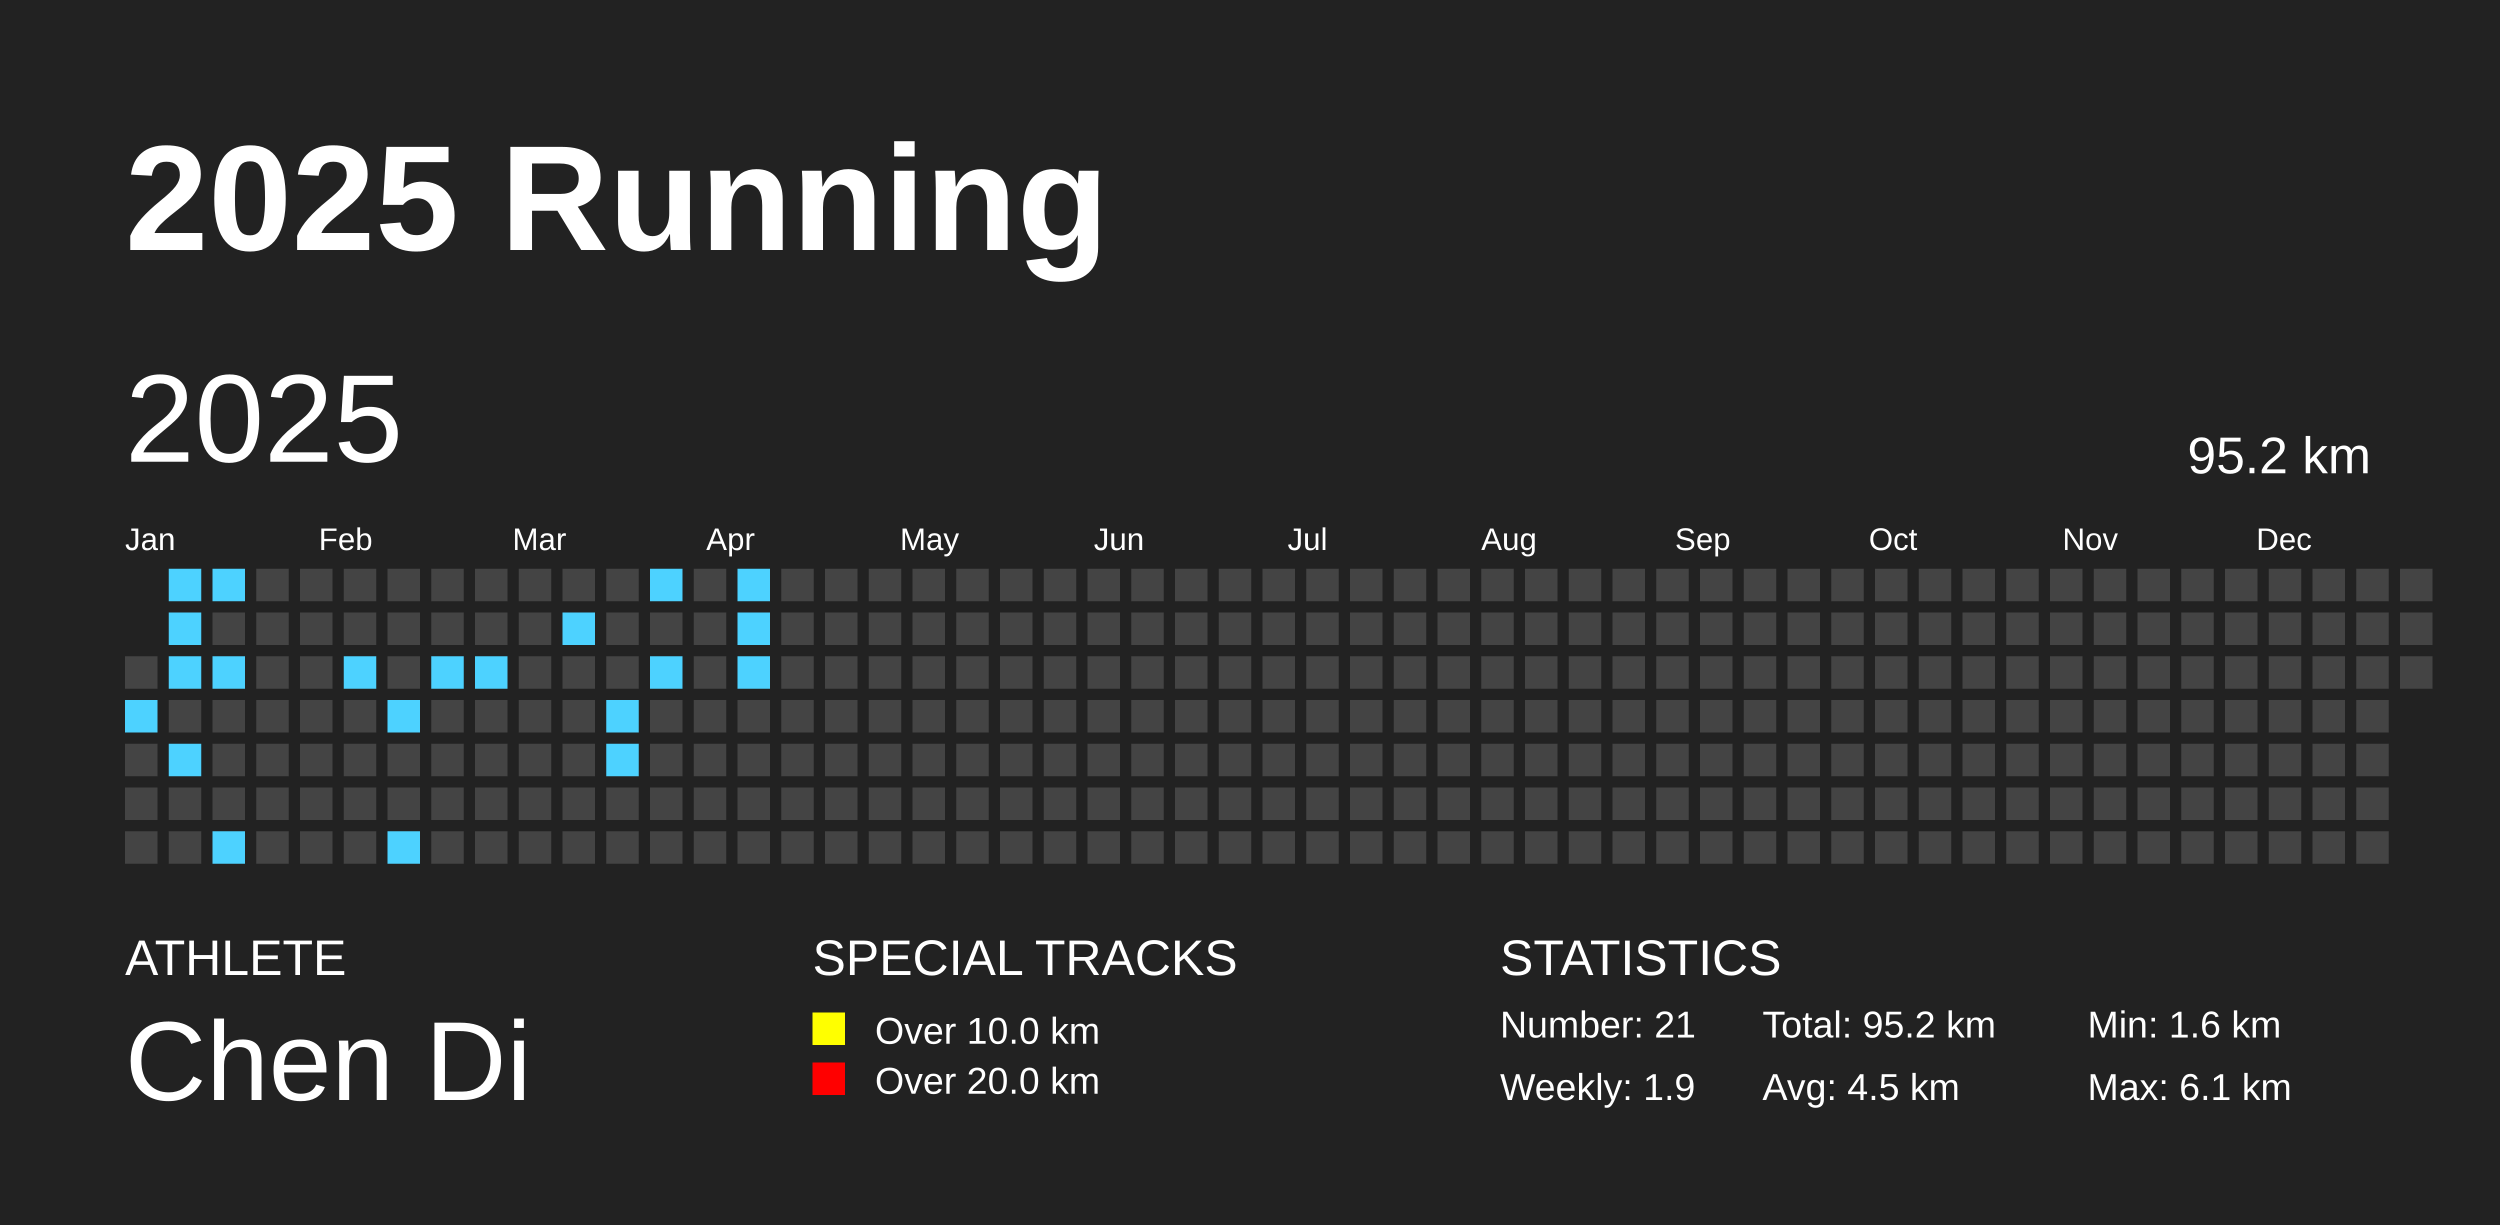
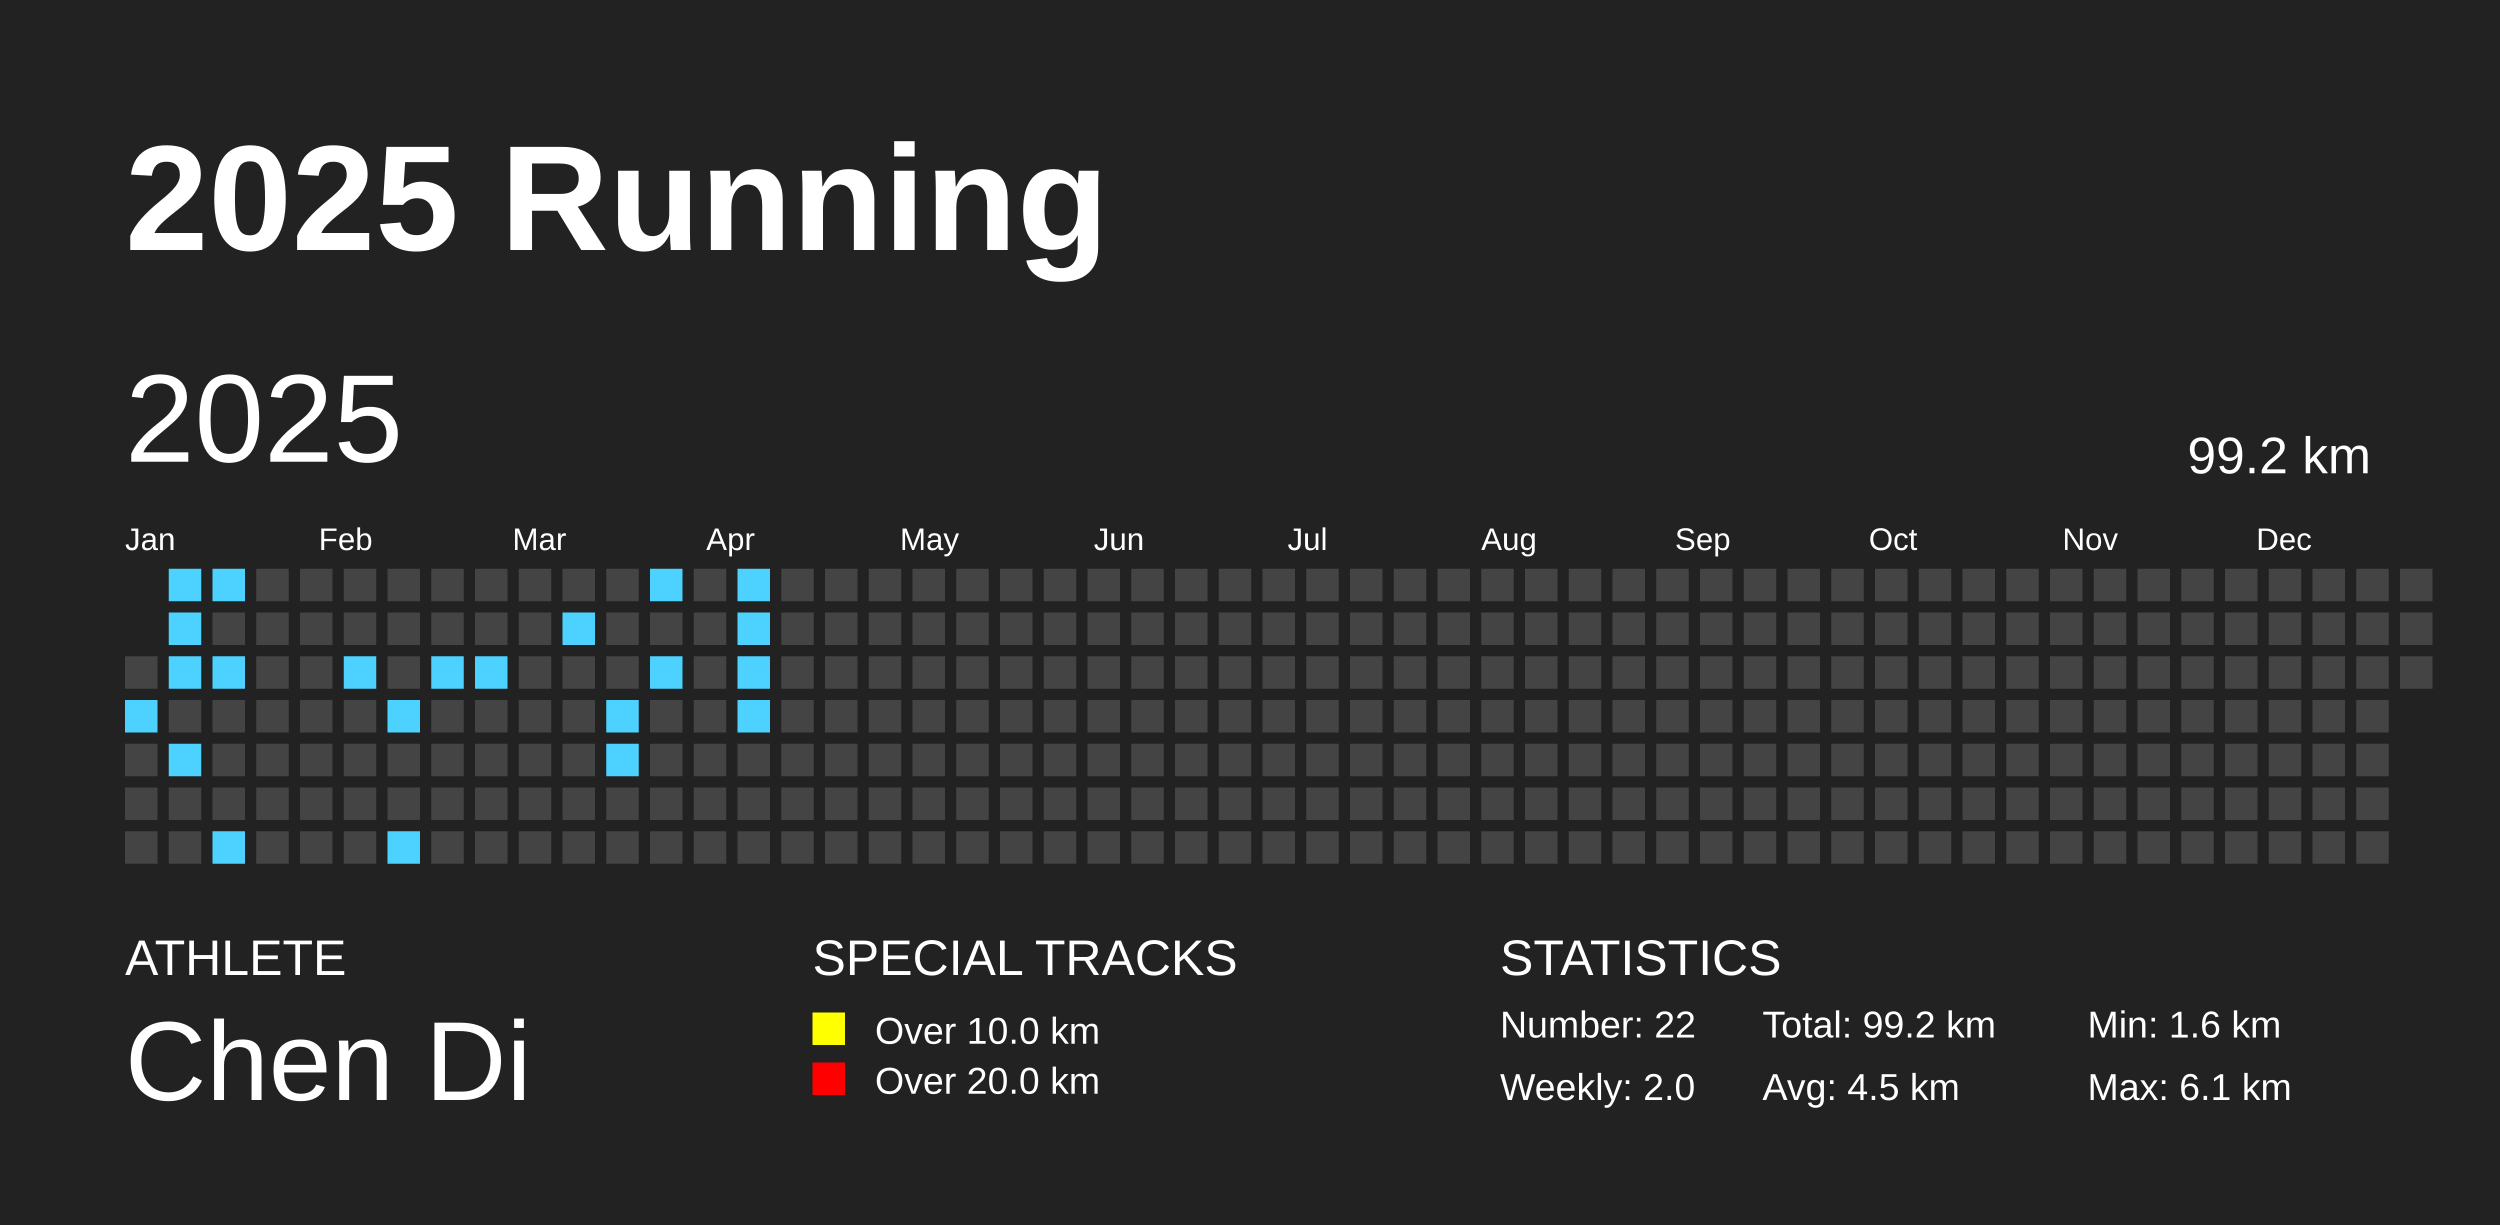
<svg xmlns="http://www.w3.org/2000/svg" baseProfile="full" height="98mm" version="1.1" viewBox="0,0,200,98" width="200mm">
  <defs />
  <rect fill="#222222" height="98" width="200" x="0" y="0" />
  <text fill="#FFFFFF" style="font-size:12px; font-family:Arial; font-weight:bold;" x="10" y="20">2025 Running</text>
  <text fill="#FFFFFF" style="font-size:4px; font-family:Arial" x="10" y="78">ATHLETE</text>
  <text fill="#FFFFFF" style="font-size:9px; font-family:Arial" x="10" y="88">Chen Di</text>
  <text fill="#FFFFFF" style="font-size:4px; font-family:Arial" x="65" y="78">SPECIAL TRACKS</text>
  <rect fill="yellow" height="2.6" width="2.6" x="65" y="81" />
  <text fill="#FFFFFF" style="font-size:3px; font-family:Arial" x="70" y="83.5">Over 10.0 km</text>
  <rect fill="red" height="2.6" width="2.6" x="65" y="85" />
  <text fill="#FFFFFF" style="font-size:3px; font-family:Arial" x="70" y="87.5">Over 20.0 km</text>
  <text fill="#FFFFFF" style="font-size:4px; font-family:Arial" x="120" y="78">STATISTICS</text>
-   <text fill="#FFFFFF" style="font-size:3px; font-family:Arial" x="120" y="83">Number: 21</text>
-   <text fill="#FFFFFF" style="font-size:3px; font-family:Arial" x="120" y="88">Weekly: 1.9</text>
-   <text fill="#FFFFFF" style="font-size:3px; font-family:Arial" x="141" y="83">Total: 95.2 km</text>
+   <text fill="#FFFFFF" style="font-size:3px; font-family:Arial" x="120" y="83">Number: 22</text>
+   <text fill="#FFFFFF" style="font-size:3px; font-family:Arial" x="120" y="88">Weekly: 2.0</text>
+   <text fill="#FFFFFF" style="font-size:3px; font-family:Arial" x="141" y="83">Total: 99.2 km</text>
  <text fill="#FFFFFF" style="font-size:3px; font-family:Arial" x="141" y="88">Avg: 4.5 km</text>
  <text fill="#FFFFFF" style="font-size:3px; font-family:Arial" x="167" y="83">Min: 1.6 km</text>
  <text fill="#FFFFFF" style="font-size:3px; font-family:Arial" x="167" y="88">Max: 6.1 km</text>
  <text dominant-baseline="hanging" fill="#FFFFFF" style="font-size:10.0px; font-family:Arial;" x="10" y="30">2025</text>
-   <text dominant-baseline="hanging" fill="#FFFFFF" style="font-size:4.125px; font-family:Arial;" x="175" y="35">95.2 km</text>
+   <text dominant-baseline="hanging" fill="#FFFFFF" style="font-size:4.125px; font-family:Arial;" x="175" y="35">99.2 km</text>
  <text fill="#FFFFFF" style="font-size:2.5px; font-family:Arial" x="10.0" y="44">Jan</text>
  <text fill="#FFFFFF" style="font-size:2.5px; font-family:Arial" x="25.5" y="44">Feb</text>
  <text fill="#FFFFFF" style="font-size:2.5px; font-family:Arial" x="41.0" y="44">Mar</text>
  <text fill="#FFFFFF" style="font-size:2.5px; font-family:Arial" x="56.5" y="44">Apr</text>
  <text fill="#FFFFFF" style="font-size:2.5px; font-family:Arial" x="72.0" y="44">May</text>
  <text fill="#FFFFFF" style="font-size:2.5px; font-family:Arial" x="87.5" y="44">Jun</text>
  <text fill="#FFFFFF" style="font-size:2.5px; font-family:Arial" x="103.0" y="44">Jul</text>
  <text fill="#FFFFFF" style="font-size:2.5px; font-family:Arial" x="118.5" y="44">Aug</text>
  <text fill="#FFFFFF" style="font-size:2.5px; font-family:Arial" x="134.0" y="44">Sep</text>
  <text fill="#FFFFFF" style="font-size:2.5px; font-family:Arial" x="149.5" y="44">Oct</text>
  <text fill="#FFFFFF" style="font-size:2.5px; font-family:Arial" x="165.0" y="44">Nov</text>
  <text fill="#FFFFFF" style="font-size:2.5px; font-family:Arial" x="180.5" y="44">Dec</text>
  <rect fill="#444444" height="2.6" width="2.6" x="10.0" y="52.5" />
  <rect fill="#4DD2FF" height="2.6" width="2.6" x="10.0" y="56.0" />
  <rect fill="#444444" height="2.6" width="2.6" x="10.0" y="59.5" />
  <rect fill="#444444" height="2.6" width="2.6" x="10.0" y="63.0" />
  <rect fill="#444444" height="2.6" width="2.6" x="10.0" y="66.5" />
  <rect fill="#4DD2FF" height="2.6" width="2.6" x="13.5" y="45.5" />
  <rect fill="#4DD2FF" height="2.6" width="2.6" x="13.5" y="49.0" />
  <rect fill="#4DD2FF" height="2.6" width="2.6" x="13.5" y="52.5" />
  <rect fill="#444444" height="2.6" width="2.6" x="13.5" y="56.0" />
  <rect fill="#4DD2FF" height="2.6" width="2.6" x="13.5" y="59.5" />
  <rect fill="#444444" height="2.6" width="2.6" x="13.5" y="63.0" />
  <rect fill="#444444" height="2.6" width="2.6" x="13.5" y="66.5" />
  <rect fill="#4DD2FF" height="2.6" width="2.6" x="17.0" y="45.5" />
  <rect fill="#444444" height="2.6" width="2.6" x="17.0" y="49.0" />
  <rect fill="#4DD2FF" height="2.6" width="2.6" x="17.0" y="52.5" />
  <rect fill="#444444" height="2.6" width="2.6" x="17.0" y="56.0" />
  <rect fill="#444444" height="2.6" width="2.6" x="17.0" y="59.5" />
  <rect fill="#444444" height="2.6" width="2.6" x="17.0" y="63.0" />
  <rect fill="#4DD2FF" height="2.6" width="2.6" x="17.0" y="66.5" />
  <rect fill="#444444" height="2.6" width="2.6" x="20.5" y="45.5" />
  <rect fill="#444444" height="2.6" width="2.6" x="20.5" y="49.0" />
  <rect fill="#444444" height="2.6" width="2.6" x="20.5" y="52.5" />
  <rect fill="#444444" height="2.6" width="2.6" x="20.5" y="56.0" />
  <rect fill="#444444" height="2.6" width="2.6" x="20.5" y="59.5" />
  <rect fill="#444444" height="2.6" width="2.6" x="20.5" y="63.0" />
  <rect fill="#444444" height="2.6" width="2.6" x="20.5" y="66.5" />
  <rect fill="#444444" height="2.6" width="2.6" x="24.0" y="45.5" />
  <rect fill="#444444" height="2.6" width="2.6" x="24.0" y="49.0" />
  <rect fill="#444444" height="2.6" width="2.6" x="24.0" y="52.5" />
  <rect fill="#444444" height="2.6" width="2.6" x="24.0" y="56.0" />
  <rect fill="#444444" height="2.6" width="2.6" x="24.0" y="59.5" />
  <rect fill="#444444" height="2.6" width="2.6" x="24.0" y="63.0" />
  <rect fill="#444444" height="2.6" width="2.6" x="24.0" y="66.5" />
  <rect fill="#444444" height="2.6" width="2.6" x="27.5" y="45.5" />
  <rect fill="#444444" height="2.6" width="2.6" x="27.5" y="49.0" />
  <rect fill="#4DD2FF" height="2.6" width="2.6" x="27.5" y="52.5" />
  <rect fill="#444444" height="2.6" width="2.6" x="27.5" y="56.0" />
  <rect fill="#444444" height="2.6" width="2.6" x="27.5" y="59.5" />
  <rect fill="#444444" height="2.6" width="2.6" x="27.5" y="63.0" />
  <rect fill="#444444" height="2.6" width="2.6" x="27.5" y="66.5" />
  <rect fill="#444444" height="2.6" width="2.6" x="31.0" y="45.5" />
  <rect fill="#444444" height="2.6" width="2.6" x="31.0" y="49.0" />
  <rect fill="#444444" height="2.6" width="2.6" x="31.0" y="52.5" />
  <rect fill="#4DD2FF" height="2.6" width="2.6" x="31.0" y="56.0" />
  <rect fill="#444444" height="2.6" width="2.6" x="31.0" y="59.5" />
  <rect fill="#444444" height="2.6" width="2.6" x="31.0" y="63.0" />
  <rect fill="#4DD2FF" height="2.6" width="2.6" x="31.0" y="66.5" />
  <rect fill="#444444" height="2.6" width="2.6" x="34.5" y="45.5" />
  <rect fill="#444444" height="2.6" width="2.6" x="34.5" y="49.0" />
  <rect fill="#4DD2FF" height="2.6" width="2.6" x="34.5" y="52.5" />
  <rect fill="#444444" height="2.6" width="2.6" x="34.5" y="56.0" />
  <rect fill="#444444" height="2.6" width="2.6" x="34.5" y="59.5" />
  <rect fill="#444444" height="2.6" width="2.6" x="34.5" y="63.0" />
  <rect fill="#444444" height="2.6" width="2.6" x="34.5" y="66.5" />
  <rect fill="#444444" height="2.6" width="2.6" x="38.0" y="45.5" />
  <rect fill="#444444" height="2.6" width="2.6" x="38.0" y="49.0" />
  <rect fill="#4DD2FF" height="2.6" width="2.6" x="38.0" y="52.5" />
  <rect fill="#444444" height="2.6" width="2.6" x="38.0" y="56.0" />
  <rect fill="#444444" height="2.6" width="2.6" x="38.0" y="59.5" />
  <rect fill="#444444" height="2.6" width="2.6" x="38.0" y="63.0" />
  <rect fill="#444444" height="2.6" width="2.6" x="38.0" y="66.5" />
  <rect fill="#444444" height="2.6" width="2.6" x="41.5" y="45.5" />
  <rect fill="#444444" height="2.6" width="2.6" x="41.5" y="49.0" />
  <rect fill="#444444" height="2.6" width="2.6" x="41.5" y="52.5" />
  <rect fill="#444444" height="2.6" width="2.6" x="41.5" y="56.0" />
  <rect fill="#444444" height="2.6" width="2.6" x="41.5" y="59.5" />
  <rect fill="#444444" height="2.6" width="2.6" x="41.5" y="63.0" />
  <rect fill="#444444" height="2.6" width="2.6" x="41.5" y="66.5" />
  <rect fill="#444444" height="2.6" width="2.6" x="45.0" y="45.5" />
  <rect fill="#4DD2FF" height="2.6" width="2.6" x="45.0" y="49.0" />
  <rect fill="#444444" height="2.6" width="2.6" x="45.0" y="52.5" />
  <rect fill="#444444" height="2.6" width="2.6" x="45.0" y="56.0" />
  <rect fill="#444444" height="2.6" width="2.6" x="45.0" y="59.5" />
  <rect fill="#444444" height="2.6" width="2.6" x="45.0" y="63.0" />
  <rect fill="#444444" height="2.6" width="2.6" x="45.0" y="66.5" />
  <rect fill="#444444" height="2.6" width="2.6" x="48.5" y="45.5" />
  <rect fill="#444444" height="2.6" width="2.6" x="48.5" y="49.0" />
  <rect fill="#444444" height="2.6" width="2.6" x="48.5" y="52.5" />
  <rect fill="#4DD2FF" height="2.6" width="2.6" x="48.5" y="56.0" />
  <rect fill="#4DD2FF" height="2.6" width="2.6" x="48.5" y="59.5" />
  <rect fill="#444444" height="2.6" width="2.6" x="48.5" y="63.0" />
  <rect fill="#444444" height="2.6" width="2.6" x="48.5" y="66.5" />
  <rect fill="#4DD2FF" height="2.6" width="2.6" x="52.0" y="45.5" />
  <rect fill="#444444" height="2.6" width="2.6" x="52.0" y="49.0" />
  <rect fill="#4DD2FF" height="2.6" width="2.6" x="52.0" y="52.5" />
  <rect fill="#444444" height="2.6" width="2.6" x="52.0" y="56.0" />
  <rect fill="#444444" height="2.6" width="2.6" x="52.0" y="59.5" />
  <rect fill="#444444" height="2.6" width="2.6" x="52.0" y="63.0" />
  <rect fill="#444444" height="2.6" width="2.6" x="52.0" y="66.5" />
  <rect fill="#444444" height="2.6" width="2.6" x="55.5" y="45.5" />
  <rect fill="#444444" height="2.6" width="2.6" x="55.5" y="49.0" />
  <rect fill="#444444" height="2.6" width="2.6" x="55.5" y="52.5" />
  <rect fill="#444444" height="2.6" width="2.6" x="55.5" y="56.0" />
  <rect fill="#444444" height="2.6" width="2.6" x="55.5" y="59.5" />
  <rect fill="#444444" height="2.6" width="2.6" x="55.5" y="63.0" />
  <rect fill="#444444" height="2.6" width="2.6" x="55.5" y="66.5" />
  <rect fill="#4DD2FF" height="2.6" width="2.6" x="59.0" y="45.5" />
  <rect fill="#4DD2FF" height="2.6" width="2.6" x="59.0" y="49.0" />
  <rect fill="#4DD2FF" height="2.6" width="2.6" x="59.0" y="52.5" />
-   <rect fill="#444444" height="2.6" width="2.6" x="59.0" y="56.0" />
+   <rect fill="#4DD2FF" height="2.6" width="2.6" x="59.0" y="56.0" />
  <rect fill="#444444" height="2.6" width="2.6" x="59.0" y="59.5" />
  <rect fill="#444444" height="2.6" width="2.6" x="59.0" y="63.0" />
  <rect fill="#444444" height="2.6" width="2.6" x="59.0" y="66.5" />
  <rect fill="#444444" height="2.6" width="2.6" x="62.5" y="45.5" />
  <rect fill="#444444" height="2.6" width="2.6" x="62.5" y="49.0" />
  <rect fill="#444444" height="2.6" width="2.6" x="62.5" y="52.5" />
  <rect fill="#444444" height="2.6" width="2.6" x="62.5" y="56.0" />
  <rect fill="#444444" height="2.6" width="2.6" x="62.5" y="59.5" />
  <rect fill="#444444" height="2.6" width="2.6" x="62.5" y="63.0" />
  <rect fill="#444444" height="2.6" width="2.6" x="62.5" y="66.5" />
  <rect fill="#444444" height="2.6" width="2.6" x="66.0" y="45.5" />
  <rect fill="#444444" height="2.6" width="2.6" x="66.0" y="49.0" />
  <rect fill="#444444" height="2.6" width="2.6" x="66.0" y="52.5" />
  <rect fill="#444444" height="2.6" width="2.6" x="66.0" y="56.0" />
  <rect fill="#444444" height="2.6" width="2.6" x="66.0" y="59.5" />
  <rect fill="#444444" height="2.6" width="2.6" x="66.0" y="63.0" />
  <rect fill="#444444" height="2.6" width="2.6" x="66.0" y="66.5" />
  <rect fill="#444444" height="2.6" width="2.6" x="69.5" y="45.5" />
  <rect fill="#444444" height="2.6" width="2.6" x="69.5" y="49.0" />
  <rect fill="#444444" height="2.6" width="2.6" x="69.5" y="52.5" />
  <rect fill="#444444" height="2.6" width="2.6" x="69.5" y="56.0" />
  <rect fill="#444444" height="2.6" width="2.6" x="69.5" y="59.5" />
  <rect fill="#444444" height="2.6" width="2.6" x="69.5" y="63.0" />
  <rect fill="#444444" height="2.6" width="2.6" x="69.5" y="66.5" />
  <rect fill="#444444" height="2.6" width="2.6" x="73.0" y="45.5" />
  <rect fill="#444444" height="2.6" width="2.6" x="73.0" y="49.0" />
  <rect fill="#444444" height="2.6" width="2.6" x="73.0" y="52.5" />
  <rect fill="#444444" height="2.6" width="2.6" x="73.0" y="56.0" />
  <rect fill="#444444" height="2.6" width="2.6" x="73.0" y="59.5" />
  <rect fill="#444444" height="2.6" width="2.6" x="73.0" y="63.0" />
  <rect fill="#444444" height="2.6" width="2.6" x="73.0" y="66.5" />
  <rect fill="#444444" height="2.6" width="2.6" x="76.5" y="45.5" />
  <rect fill="#444444" height="2.6" width="2.6" x="76.5" y="49.0" />
  <rect fill="#444444" height="2.6" width="2.6" x="76.5" y="52.5" />
  <rect fill="#444444" height="2.6" width="2.6" x="76.5" y="56.0" />
  <rect fill="#444444" height="2.6" width="2.6" x="76.5" y="59.5" />
  <rect fill="#444444" height="2.6" width="2.6" x="76.5" y="63.0" />
  <rect fill="#444444" height="2.6" width="2.6" x="76.5" y="66.5" />
  <rect fill="#444444" height="2.6" width="2.6" x="80.0" y="45.5" />
  <rect fill="#444444" height="2.6" width="2.6" x="80.0" y="49.0" />
  <rect fill="#444444" height="2.6" width="2.6" x="80.0" y="52.5" />
  <rect fill="#444444" height="2.6" width="2.6" x="80.0" y="56.0" />
  <rect fill="#444444" height="2.6" width="2.6" x="80.0" y="59.5" />
  <rect fill="#444444" height="2.6" width="2.6" x="80.0" y="63.0" />
  <rect fill="#444444" height="2.6" width="2.6" x="80.0" y="66.5" />
  <rect fill="#444444" height="2.6" width="2.6" x="83.5" y="45.5" />
  <rect fill="#444444" height="2.6" width="2.6" x="83.5" y="49.0" />
  <rect fill="#444444" height="2.6" width="2.6" x="83.5" y="52.5" />
  <rect fill="#444444" height="2.6" width="2.6" x="83.5" y="56.0" />
  <rect fill="#444444" height="2.6" width="2.6" x="83.5" y="59.5" />
  <rect fill="#444444" height="2.6" width="2.6" x="83.5" y="63.0" />
  <rect fill="#444444" height="2.6" width="2.6" x="83.5" y="66.5" />
  <rect fill="#444444" height="2.6" width="2.6" x="87.0" y="45.5" />
  <rect fill="#444444" height="2.6" width="2.6" x="87.0" y="49.0" />
  <rect fill="#444444" height="2.6" width="2.6" x="87.0" y="52.5" />
  <rect fill="#444444" height="2.6" width="2.6" x="87.0" y="56.0" />
  <rect fill="#444444" height="2.6" width="2.6" x="87.0" y="59.5" />
  <rect fill="#444444" height="2.6" width="2.6" x="87.0" y="63.0" />
  <rect fill="#444444" height="2.6" width="2.6" x="87.0" y="66.5" />
  <rect fill="#444444" height="2.6" width="2.6" x="90.5" y="45.5" />
  <rect fill="#444444" height="2.6" width="2.6" x="90.5" y="49.0" />
  <rect fill="#444444" height="2.6" width="2.6" x="90.5" y="52.5" />
  <rect fill="#444444" height="2.6" width="2.6" x="90.5" y="56.0" />
  <rect fill="#444444" height="2.6" width="2.6" x="90.5" y="59.5" />
  <rect fill="#444444" height="2.6" width="2.6" x="90.5" y="63.0" />
  <rect fill="#444444" height="2.6" width="2.6" x="90.5" y="66.5" />
  <rect fill="#444444" height="2.6" width="2.6" x="94.0" y="45.5" />
  <rect fill="#444444" height="2.6" width="2.6" x="94.0" y="49.0" />
  <rect fill="#444444" height="2.6" width="2.6" x="94.0" y="52.5" />
  <rect fill="#444444" height="2.6" width="2.6" x="94.0" y="56.0" />
  <rect fill="#444444" height="2.6" width="2.6" x="94.0" y="59.5" />
  <rect fill="#444444" height="2.6" width="2.6" x="94.0" y="63.0" />
  <rect fill="#444444" height="2.6" width="2.6" x="94.0" y="66.5" />
  <rect fill="#444444" height="2.6" width="2.6" x="97.5" y="45.5" />
  <rect fill="#444444" height="2.6" width="2.6" x="97.5" y="49.0" />
  <rect fill="#444444" height="2.6" width="2.6" x="97.5" y="52.5" />
  <rect fill="#444444" height="2.6" width="2.6" x="97.5" y="56.0" />
  <rect fill="#444444" height="2.6" width="2.6" x="97.5" y="59.5" />
  <rect fill="#444444" height="2.6" width="2.6" x="97.5" y="63.0" />
  <rect fill="#444444" height="2.6" width="2.6" x="97.5" y="66.5" />
  <rect fill="#444444" height="2.6" width="2.6" x="101.0" y="45.5" />
  <rect fill="#444444" height="2.6" width="2.6" x="101.0" y="49.0" />
  <rect fill="#444444" height="2.6" width="2.6" x="101.0" y="52.5" />
  <rect fill="#444444" height="2.6" width="2.6" x="101.0" y="56.0" />
  <rect fill="#444444" height="2.6" width="2.6" x="101.0" y="59.5" />
  <rect fill="#444444" height="2.6" width="2.6" x="101.0" y="63.0" />
  <rect fill="#444444" height="2.6" width="2.6" x="101.0" y="66.5" />
  <rect fill="#444444" height="2.6" width="2.6" x="104.5" y="45.5" />
  <rect fill="#444444" height="2.6" width="2.6" x="104.5" y="49.0" />
  <rect fill="#444444" height="2.6" width="2.6" x="104.5" y="52.5" />
  <rect fill="#444444" height="2.6" width="2.6" x="104.5" y="56.0" />
  <rect fill="#444444" height="2.6" width="2.6" x="104.5" y="59.5" />
  <rect fill="#444444" height="2.6" width="2.6" x="104.5" y="63.0" />
  <rect fill="#444444" height="2.6" width="2.6" x="104.5" y="66.5" />
  <rect fill="#444444" height="2.6" width="2.6" x="108.0" y="45.5" />
  <rect fill="#444444" height="2.6" width="2.6" x="108.0" y="49.0" />
  <rect fill="#444444" height="2.6" width="2.6" x="108.0" y="52.5" />
  <rect fill="#444444" height="2.6" width="2.6" x="108.0" y="56.0" />
  <rect fill="#444444" height="2.6" width="2.6" x="108.0" y="59.5" />
  <rect fill="#444444" height="2.6" width="2.6" x="108.0" y="63.0" />
  <rect fill="#444444" height="2.6" width="2.6" x="108.0" y="66.5" />
  <rect fill="#444444" height="2.6" width="2.6" x="111.5" y="45.5" />
  <rect fill="#444444" height="2.6" width="2.6" x="111.5" y="49.0" />
  <rect fill="#444444" height="2.6" width="2.6" x="111.5" y="52.5" />
  <rect fill="#444444" height="2.6" width="2.6" x="111.5" y="56.0" />
  <rect fill="#444444" height="2.6" width="2.6" x="111.5" y="59.5" />
  <rect fill="#444444" height="2.6" width="2.6" x="111.5" y="63.0" />
  <rect fill="#444444" height="2.6" width="2.6" x="111.5" y="66.5" />
  <rect fill="#444444" height="2.6" width="2.6" x="115.0" y="45.5" />
  <rect fill="#444444" height="2.6" width="2.6" x="115.0" y="49.0" />
  <rect fill="#444444" height="2.6" width="2.6" x="115.0" y="52.5" />
  <rect fill="#444444" height="2.6" width="2.6" x="115.0" y="56.0" />
  <rect fill="#444444" height="2.6" width="2.6" x="115.0" y="59.5" />
  <rect fill="#444444" height="2.6" width="2.6" x="115.0" y="63.0" />
  <rect fill="#444444" height="2.6" width="2.6" x="115.0" y="66.5" />
  <rect fill="#444444" height="2.6" width="2.6" x="118.5" y="45.5" />
  <rect fill="#444444" height="2.6" width="2.6" x="118.5" y="49.0" />
  <rect fill="#444444" height="2.6" width="2.6" x="118.5" y="52.5" />
  <rect fill="#444444" height="2.6" width="2.6" x="118.5" y="56.0" />
  <rect fill="#444444" height="2.6" width="2.6" x="118.5" y="59.5" />
  <rect fill="#444444" height="2.6" width="2.6" x="118.5" y="63.0" />
  <rect fill="#444444" height="2.6" width="2.6" x="118.5" y="66.5" />
  <rect fill="#444444" height="2.6" width="2.6" x="122.0" y="45.5" />
  <rect fill="#444444" height="2.6" width="2.6" x="122.0" y="49.0" />
  <rect fill="#444444" height="2.6" width="2.6" x="122.0" y="52.5" />
  <rect fill="#444444" height="2.6" width="2.6" x="122.0" y="56.0" />
  <rect fill="#444444" height="2.6" width="2.6" x="122.0" y="59.5" />
  <rect fill="#444444" height="2.6" width="2.6" x="122.0" y="63.0" />
  <rect fill="#444444" height="2.6" width="2.6" x="122.0" y="66.5" />
  <rect fill="#444444" height="2.6" width="2.6" x="125.5" y="45.5" />
  <rect fill="#444444" height="2.6" width="2.6" x="125.5" y="49.0" />
  <rect fill="#444444" height="2.6" width="2.6" x="125.5" y="52.5" />
  <rect fill="#444444" height="2.6" width="2.6" x="125.5" y="56.0" />
  <rect fill="#444444" height="2.6" width="2.6" x="125.5" y="59.5" />
  <rect fill="#444444" height="2.6" width="2.6" x="125.5" y="63.0" />
  <rect fill="#444444" height="2.6" width="2.6" x="125.5" y="66.5" />
  <rect fill="#444444" height="2.6" width="2.6" x="129.0" y="45.5" />
  <rect fill="#444444" height="2.6" width="2.6" x="129.0" y="49.0" />
  <rect fill="#444444" height="2.6" width="2.6" x="129.0" y="52.5" />
  <rect fill="#444444" height="2.6" width="2.6" x="129.0" y="56.0" />
  <rect fill="#444444" height="2.6" width="2.6" x="129.0" y="59.5" />
  <rect fill="#444444" height="2.6" width="2.6" x="129.0" y="63.0" />
  <rect fill="#444444" height="2.6" width="2.6" x="129.0" y="66.5" />
  <rect fill="#444444" height="2.6" width="2.6" x="132.5" y="45.5" />
  <rect fill="#444444" height="2.6" width="2.6" x="132.5" y="49.0" />
  <rect fill="#444444" height="2.6" width="2.6" x="132.5" y="52.5" />
  <rect fill="#444444" height="2.6" width="2.6" x="132.5" y="56.0" />
  <rect fill="#444444" height="2.6" width="2.6" x="132.5" y="59.5" />
  <rect fill="#444444" height="2.6" width="2.6" x="132.5" y="63.0" />
  <rect fill="#444444" height="2.6" width="2.6" x="132.5" y="66.5" />
  <rect fill="#444444" height="2.6" width="2.6" x="136.0" y="45.5" />
  <rect fill="#444444" height="2.6" width="2.6" x="136.0" y="49.0" />
  <rect fill="#444444" height="2.6" width="2.6" x="136.0" y="52.5" />
  <rect fill="#444444" height="2.6" width="2.6" x="136.0" y="56.0" />
  <rect fill="#444444" height="2.6" width="2.6" x="136.0" y="59.5" />
  <rect fill="#444444" height="2.6" width="2.6" x="136.0" y="63.0" />
  <rect fill="#444444" height="2.6" width="2.6" x="136.0" y="66.5" />
  <rect fill="#444444" height="2.6" width="2.6" x="139.5" y="45.5" />
  <rect fill="#444444" height="2.6" width="2.6" x="139.5" y="49.0" />
  <rect fill="#444444" height="2.6" width="2.6" x="139.5" y="52.5" />
  <rect fill="#444444" height="2.6" width="2.6" x="139.5" y="56.0" />
  <rect fill="#444444" height="2.6" width="2.6" x="139.5" y="59.5" />
  <rect fill="#444444" height="2.6" width="2.6" x="139.5" y="63.0" />
  <rect fill="#444444" height="2.6" width="2.6" x="139.5" y="66.5" />
  <rect fill="#444444" height="2.6" width="2.6" x="143.0" y="45.5" />
  <rect fill="#444444" height="2.6" width="2.6" x="143.0" y="49.0" />
  <rect fill="#444444" height="2.6" width="2.6" x="143.0" y="52.5" />
  <rect fill="#444444" height="2.6" width="2.6" x="143.0" y="56.0" />
  <rect fill="#444444" height="2.6" width="2.6" x="143.0" y="59.5" />
  <rect fill="#444444" height="2.6" width="2.6" x="143.0" y="63.0" />
  <rect fill="#444444" height="2.6" width="2.6" x="143.0" y="66.5" />
  <rect fill="#444444" height="2.6" width="2.6" x="146.5" y="45.5" />
  <rect fill="#444444" height="2.6" width="2.6" x="146.5" y="49.0" />
  <rect fill="#444444" height="2.6" width="2.6" x="146.5" y="52.5" />
  <rect fill="#444444" height="2.6" width="2.6" x="146.5" y="56.0" />
  <rect fill="#444444" height="2.6" width="2.6" x="146.5" y="59.5" />
  <rect fill="#444444" height="2.6" width="2.6" x="146.5" y="63.0" />
  <rect fill="#444444" height="2.6" width="2.6" x="146.5" y="66.5" />
  <rect fill="#444444" height="2.6" width="2.6" x="150.0" y="45.5" />
  <rect fill="#444444" height="2.6" width="2.6" x="150.0" y="49.0" />
  <rect fill="#444444" height="2.6" width="2.6" x="150.0" y="52.5" />
  <rect fill="#444444" height="2.6" width="2.6" x="150.0" y="56.0" />
  <rect fill="#444444" height="2.6" width="2.6" x="150.0" y="59.5" />
  <rect fill="#444444" height="2.6" width="2.6" x="150.0" y="63.0" />
  <rect fill="#444444" height="2.6" width="2.6" x="150.0" y="66.5" />
  <rect fill="#444444" height="2.6" width="2.6" x="153.5" y="45.5" />
  <rect fill="#444444" height="2.6" width="2.6" x="153.5" y="49.0" />
  <rect fill="#444444" height="2.6" width="2.6" x="153.5" y="52.5" />
  <rect fill="#444444" height="2.6" width="2.6" x="153.5" y="56.0" />
  <rect fill="#444444" height="2.6" width="2.6" x="153.5" y="59.5" />
  <rect fill="#444444" height="2.6" width="2.6" x="153.5" y="63.0" />
  <rect fill="#444444" height="2.6" width="2.6" x="153.5" y="66.5" />
  <rect fill="#444444" height="2.6" width="2.6" x="157.0" y="45.5" />
  <rect fill="#444444" height="2.6" width="2.6" x="157.0" y="49.0" />
  <rect fill="#444444" height="2.6" width="2.6" x="157.0" y="52.5" />
  <rect fill="#444444" height="2.6" width="2.6" x="157.0" y="56.0" />
  <rect fill="#444444" height="2.6" width="2.6" x="157.0" y="59.5" />
  <rect fill="#444444" height="2.6" width="2.6" x="157.0" y="63.0" />
  <rect fill="#444444" height="2.6" width="2.6" x="157.0" y="66.5" />
  <rect fill="#444444" height="2.6" width="2.6" x="160.5" y="45.5" />
  <rect fill="#444444" height="2.6" width="2.6" x="160.5" y="49.0" />
  <rect fill="#444444" height="2.6" width="2.6" x="160.5" y="52.5" />
  <rect fill="#444444" height="2.6" width="2.6" x="160.5" y="56.0" />
  <rect fill="#444444" height="2.6" width="2.6" x="160.5" y="59.5" />
  <rect fill="#444444" height="2.6" width="2.6" x="160.5" y="63.0" />
  <rect fill="#444444" height="2.6" width="2.6" x="160.5" y="66.5" />
  <rect fill="#444444" height="2.6" width="2.6" x="164.0" y="45.5" />
  <rect fill="#444444" height="2.6" width="2.6" x="164.0" y="49.0" />
  <rect fill="#444444" height="2.6" width="2.6" x="164.0" y="52.5" />
  <rect fill="#444444" height="2.6" width="2.6" x="164.0" y="56.0" />
  <rect fill="#444444" height="2.6" width="2.6" x="164.0" y="59.5" />
  <rect fill="#444444" height="2.6" width="2.6" x="164.0" y="63.0" />
  <rect fill="#444444" height="2.6" width="2.6" x="164.0" y="66.5" />
  <rect fill="#444444" height="2.6" width="2.6" x="167.5" y="45.5" />
  <rect fill="#444444" height="2.6" width="2.6" x="167.5" y="49.0" />
  <rect fill="#444444" height="2.6" width="2.6" x="167.5" y="52.5" />
  <rect fill="#444444" height="2.6" width="2.6" x="167.5" y="56.0" />
  <rect fill="#444444" height="2.6" width="2.6" x="167.5" y="59.5" />
  <rect fill="#444444" height="2.6" width="2.6" x="167.5" y="63.0" />
  <rect fill="#444444" height="2.6" width="2.6" x="167.5" y="66.5" />
  <rect fill="#444444" height="2.6" width="2.6" x="171.0" y="45.5" />
  <rect fill="#444444" height="2.6" width="2.6" x="171.0" y="49.0" />
  <rect fill="#444444" height="2.6" width="2.6" x="171.0" y="52.5" />
  <rect fill="#444444" height="2.6" width="2.6" x="171.0" y="56.0" />
  <rect fill="#444444" height="2.6" width="2.6" x="171.0" y="59.5" />
  <rect fill="#444444" height="2.6" width="2.6" x="171.0" y="63.0" />
  <rect fill="#444444" height="2.6" width="2.6" x="171.0" y="66.5" />
  <rect fill="#444444" height="2.6" width="2.6" x="174.5" y="45.5" />
  <rect fill="#444444" height="2.6" width="2.6" x="174.5" y="49.0" />
  <rect fill="#444444" height="2.6" width="2.6" x="174.5" y="52.5" />
  <rect fill="#444444" height="2.6" width="2.6" x="174.5" y="56.0" />
  <rect fill="#444444" height="2.6" width="2.6" x="174.5" y="59.5" />
  <rect fill="#444444" height="2.6" width="2.6" x="174.5" y="63.0" />
  <rect fill="#444444" height="2.6" width="2.6" x="174.5" y="66.5" />
  <rect fill="#444444" height="2.6" width="2.6" x="178.0" y="45.5" />
  <rect fill="#444444" height="2.6" width="2.6" x="178.0" y="49.0" />
  <rect fill="#444444" height="2.6" width="2.6" x="178.0" y="52.5" />
  <rect fill="#444444" height="2.6" width="2.6" x="178.0" y="56.0" />
  <rect fill="#444444" height="2.6" width="2.6" x="178.0" y="59.5" />
  <rect fill="#444444" height="2.6" width="2.6" x="178.0" y="63.0" />
  <rect fill="#444444" height="2.6" width="2.6" x="178.0" y="66.5" />
  <rect fill="#444444" height="2.6" width="2.6" x="181.5" y="45.5" />
  <rect fill="#444444" height="2.6" width="2.6" x="181.5" y="49.0" />
  <rect fill="#444444" height="2.6" width="2.6" x="181.5" y="52.5" />
  <rect fill="#444444" height="2.6" width="2.6" x="181.5" y="56.0" />
  <rect fill="#444444" height="2.6" width="2.6" x="181.5" y="59.5" />
  <rect fill="#444444" height="2.6" width="2.6" x="181.5" y="63.0" />
  <rect fill="#444444" height="2.6" width="2.6" x="181.5" y="66.5" />
  <rect fill="#444444" height="2.6" width="2.6" x="185.0" y="45.5" />
  <rect fill="#444444" height="2.6" width="2.6" x="185.0" y="49.0" />
  <rect fill="#444444" height="2.6" width="2.6" x="185.0" y="52.5" />
  <rect fill="#444444" height="2.6" width="2.6" x="185.0" y="56.0" />
  <rect fill="#444444" height="2.6" width="2.6" x="185.0" y="59.5" />
  <rect fill="#444444" height="2.6" width="2.6" x="185.0" y="63.0" />
  <rect fill="#444444" height="2.6" width="2.6" x="185.0" y="66.5" />
  <rect fill="#444444" height="2.6" width="2.6" x="188.5" y="45.5" />
  <rect fill="#444444" height="2.6" width="2.6" x="188.5" y="49.0" />
  <rect fill="#444444" height="2.6" width="2.6" x="188.5" y="52.5" />
  <rect fill="#444444" height="2.6" width="2.6" x="188.5" y="56.0" />
  <rect fill="#444444" height="2.6" width="2.6" x="188.5" y="59.5" />
  <rect fill="#444444" height="2.6" width="2.6" x="188.5" y="63.0" />
  <rect fill="#444444" height="2.6" width="2.6" x="188.5" y="66.5" />
  <rect fill="#444444" height="2.6" width="2.6" x="192.0" y="45.5" />
  <rect fill="#444444" height="2.6" width="2.6" x="192.0" y="49.0" />
  <rect fill="#444444" height="2.6" width="2.6" x="192.0" y="52.5" />
</svg>
